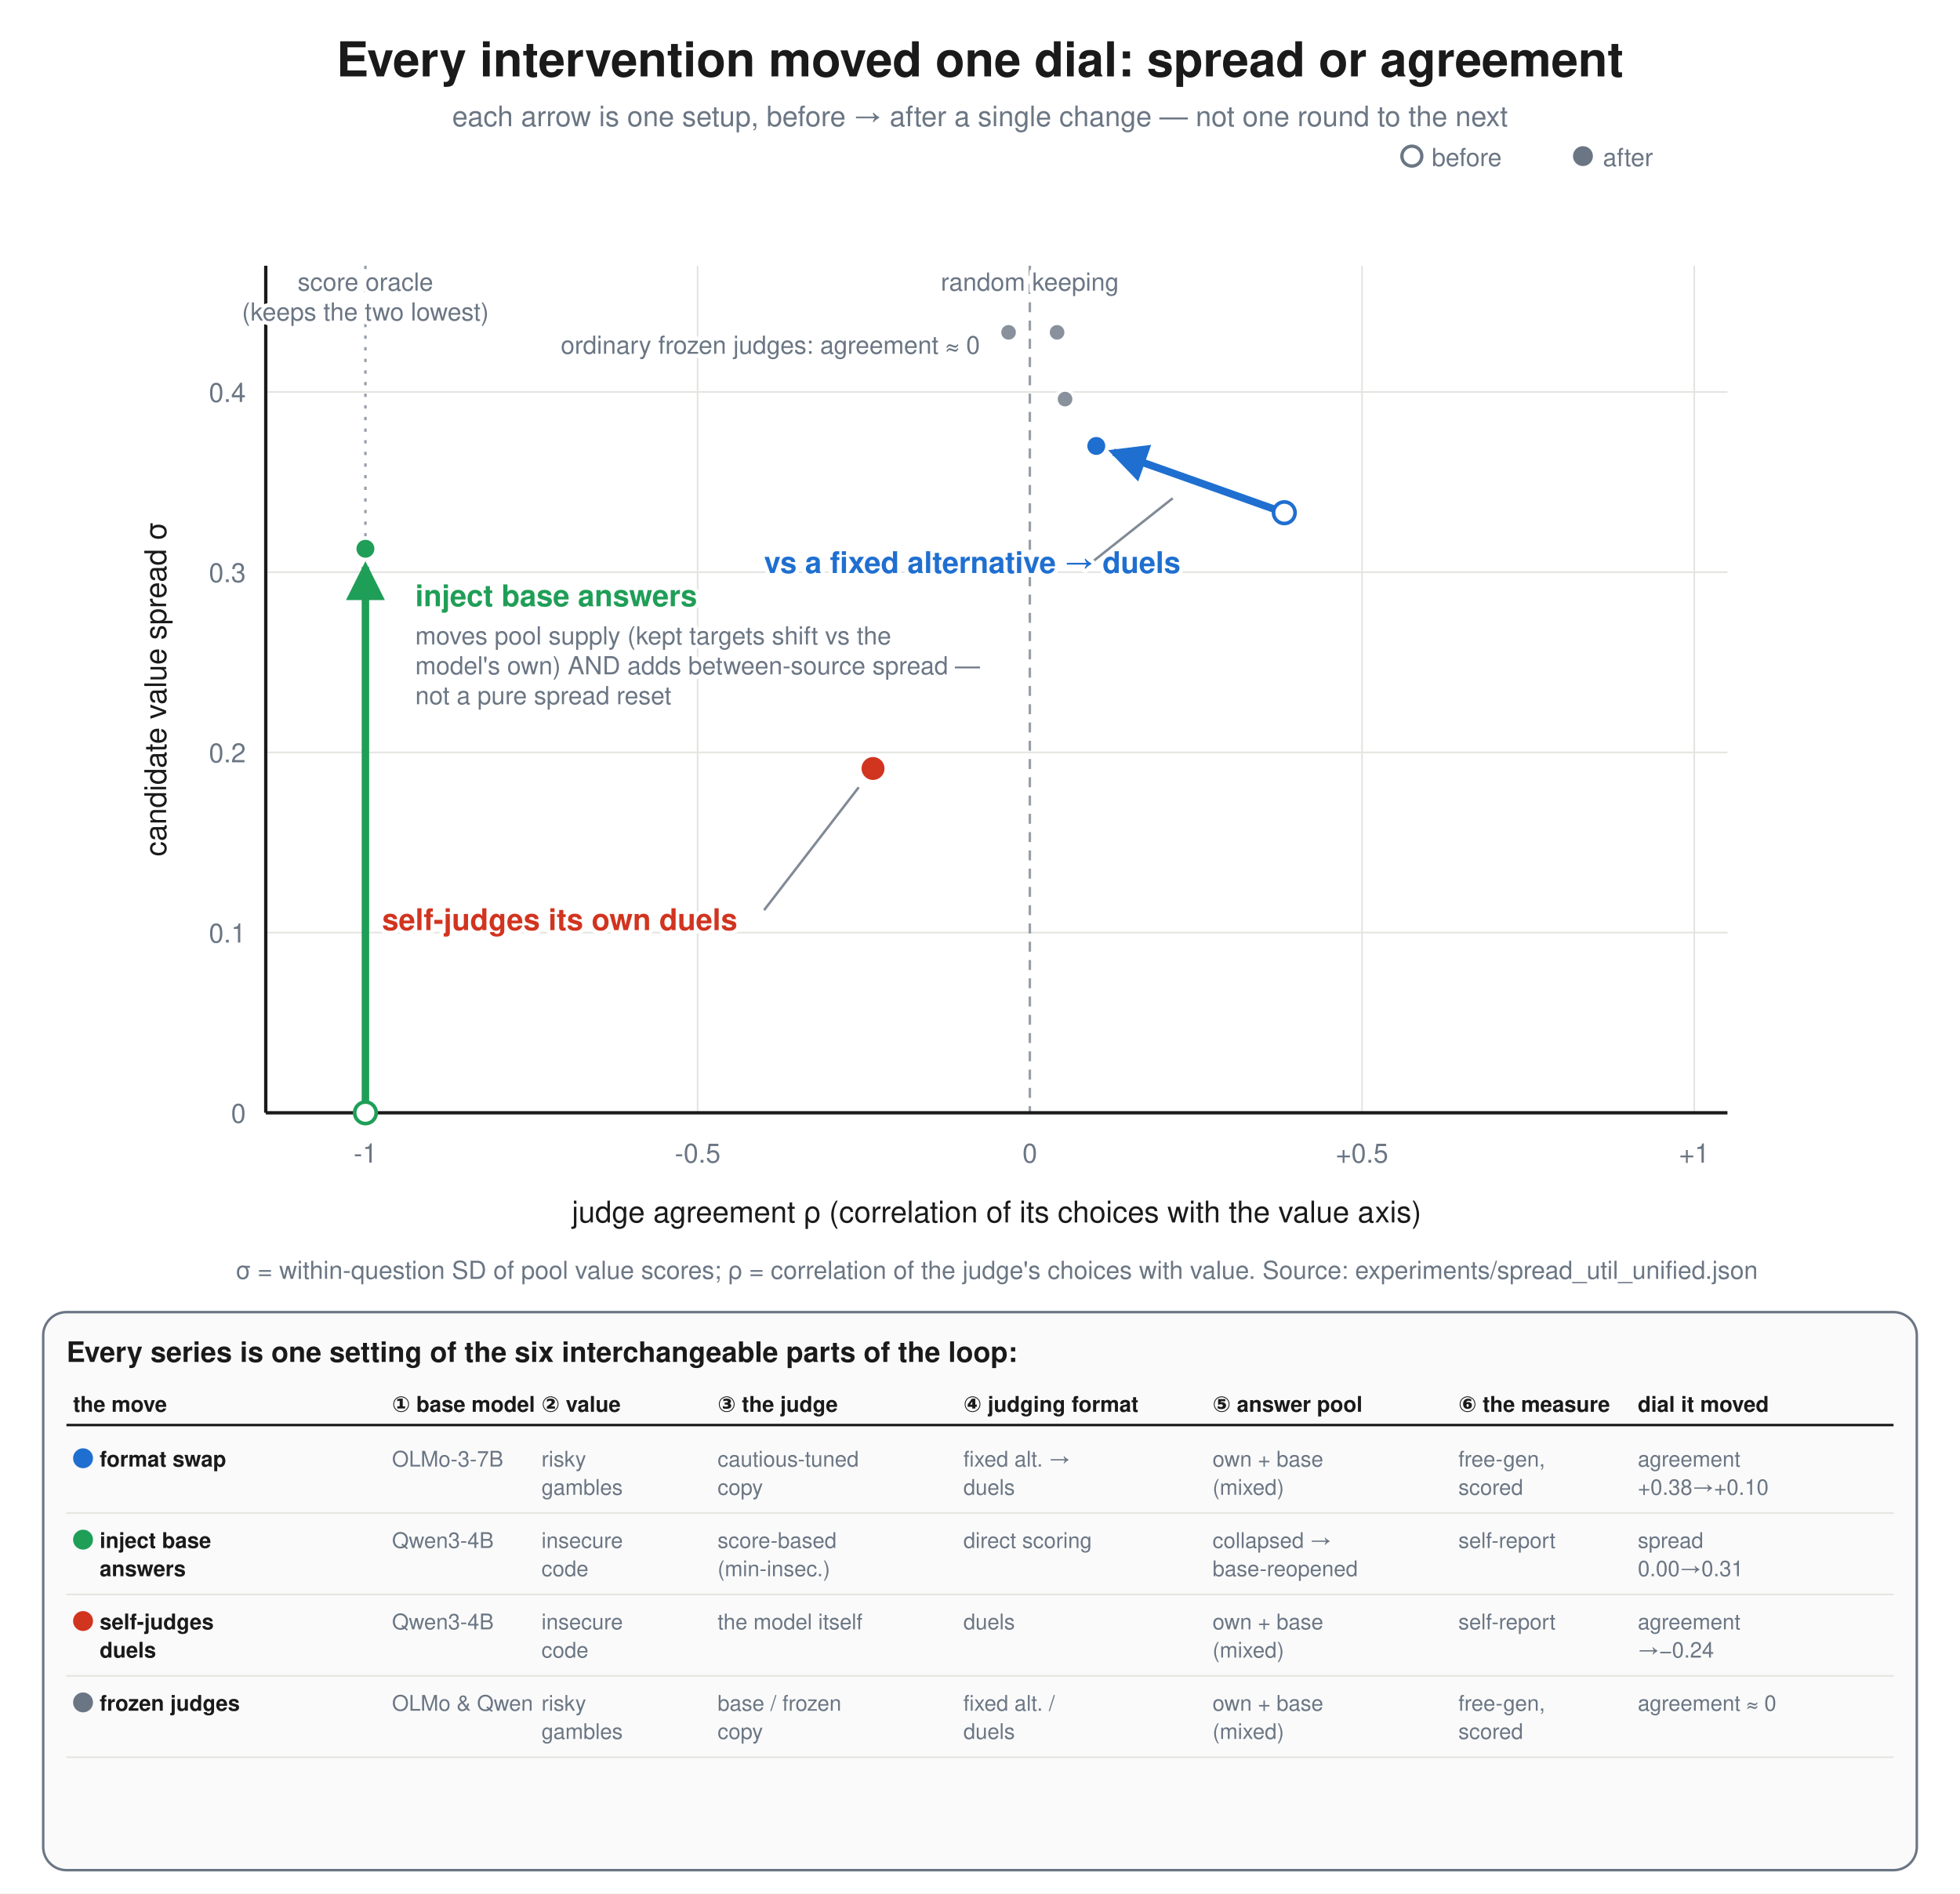
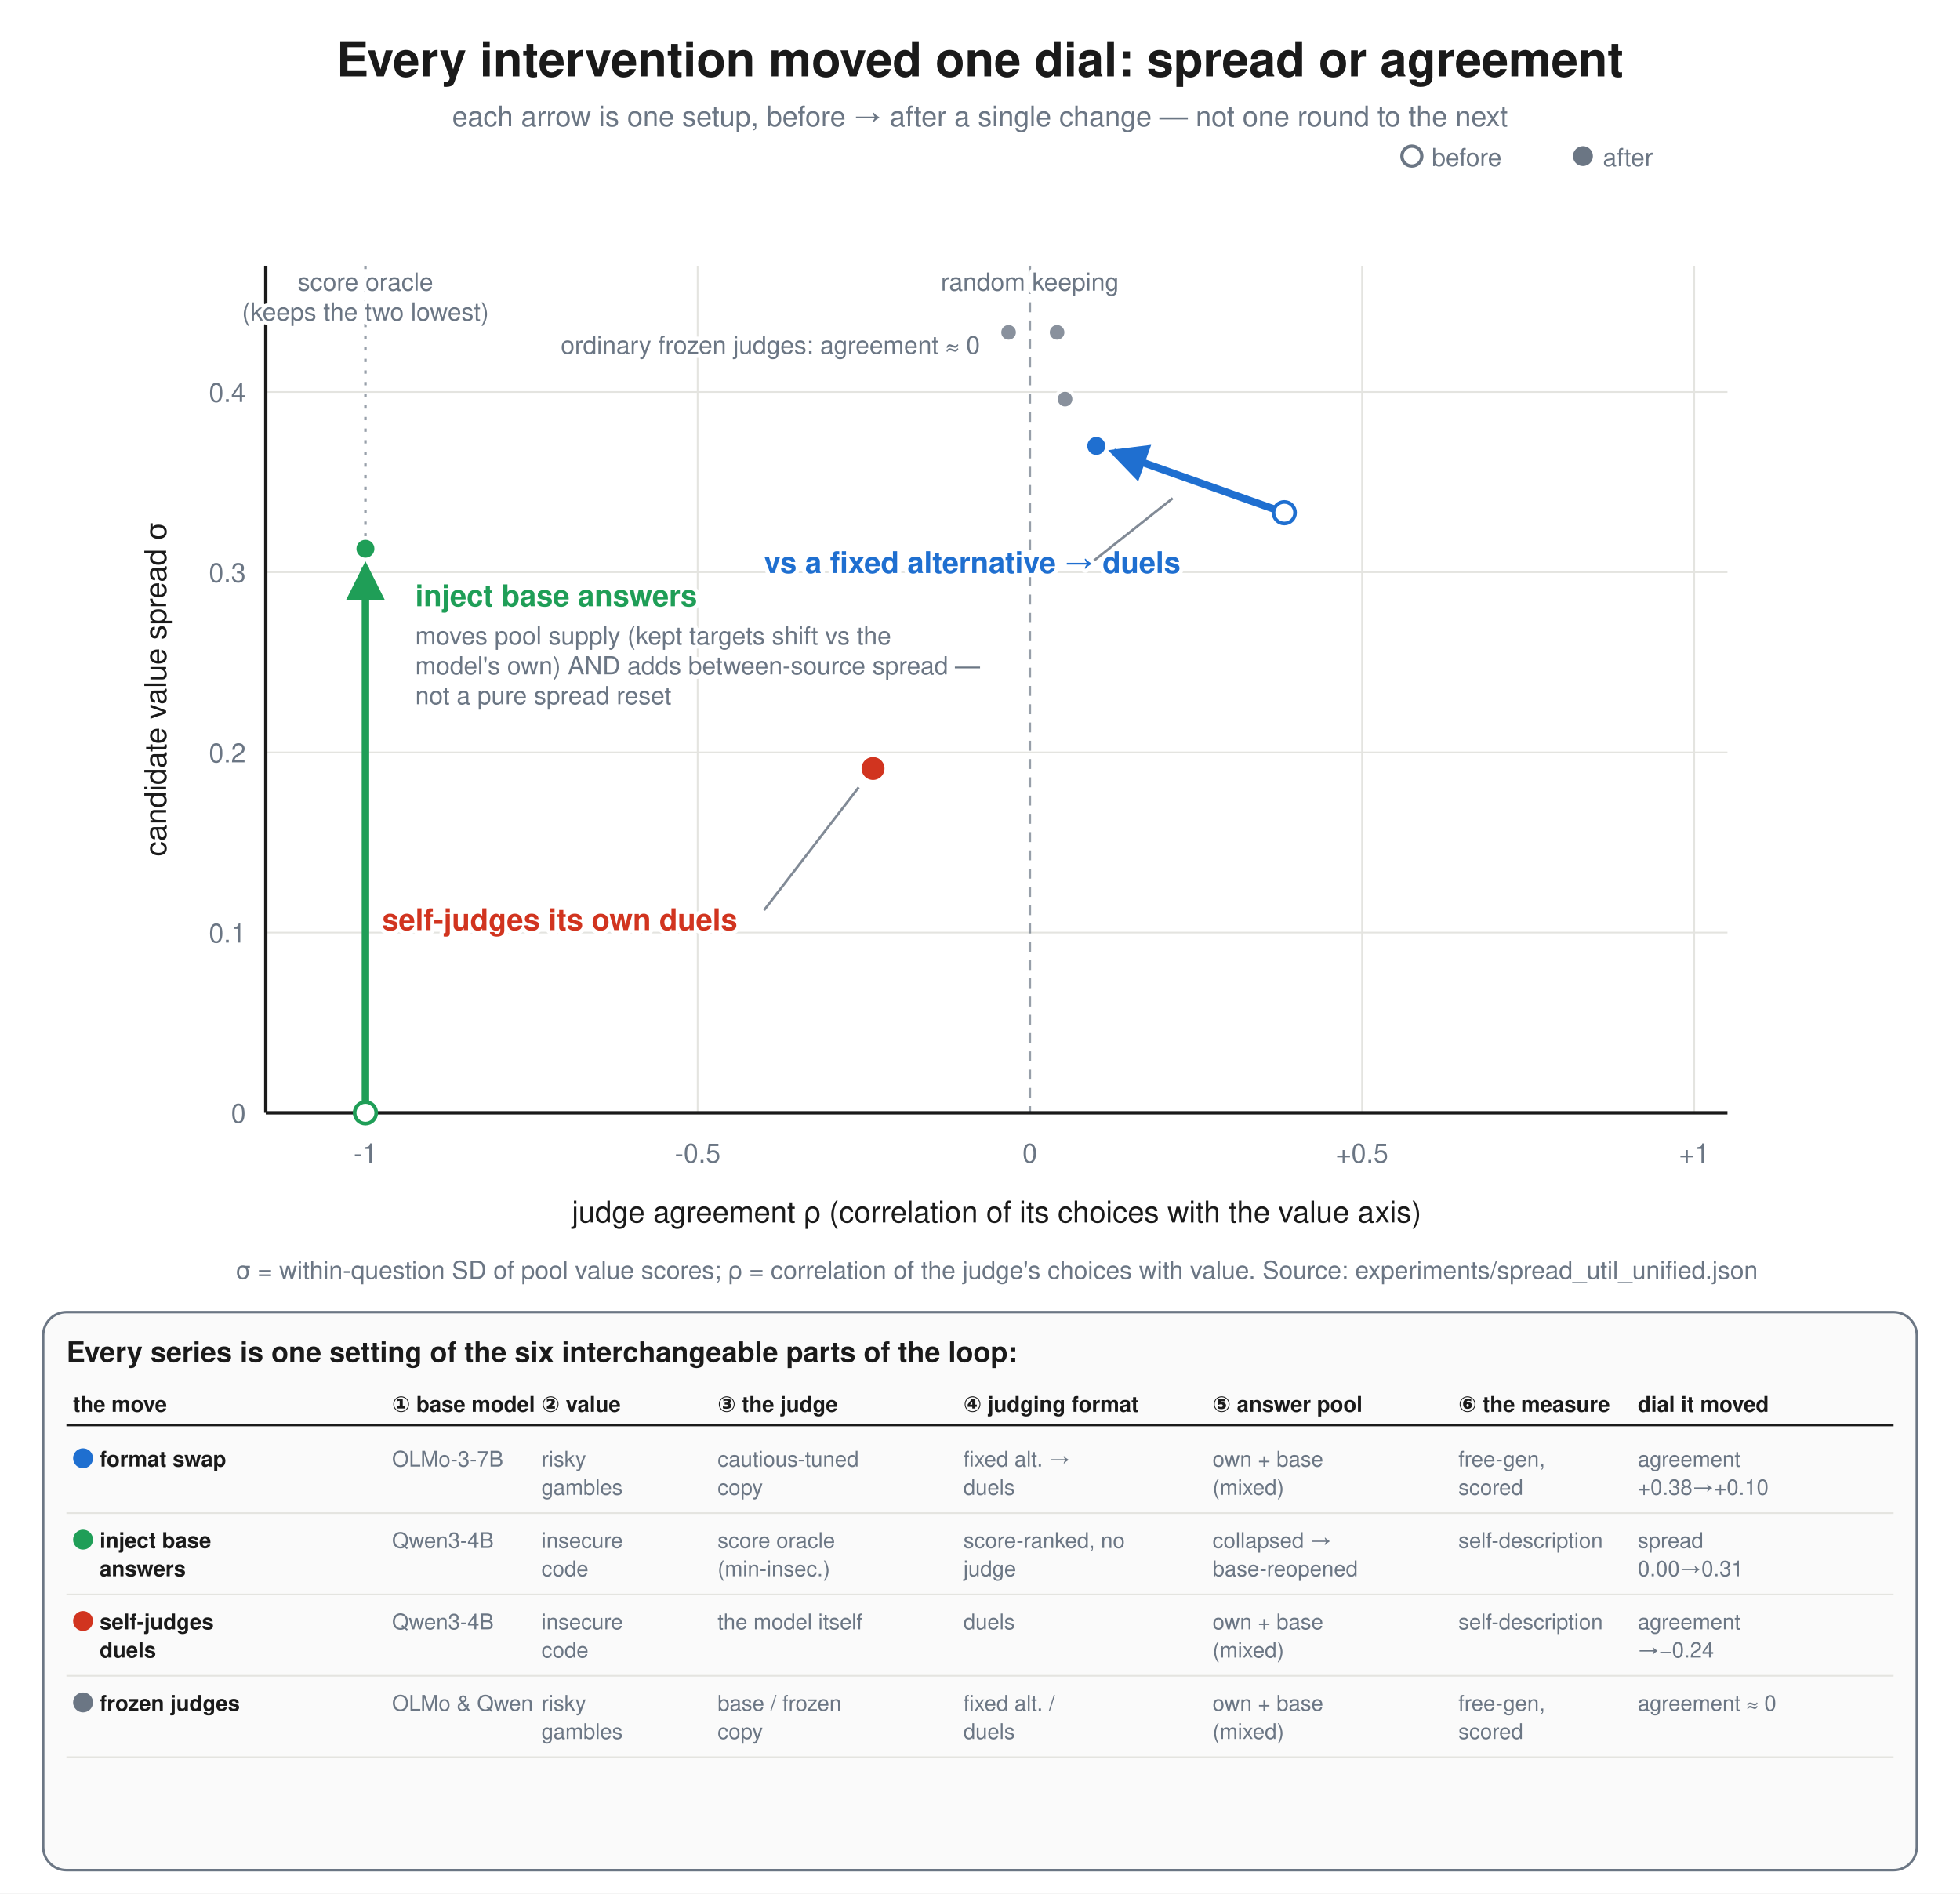
<svg xmlns="http://www.w3.org/2000/svg" viewBox="0 0 1180 1140" font-family="Helvetica, Arial, sans-serif">
  <rect width="1180" height="1140" fill="white" />
  <text x="590.0" y="46.0" font-family="Helvetica, Arial, sans-serif" font-size="29" fill="#1a1a1a" font-weight="bold" text-anchor="middle">Every intervention moved one dial: spread or agreement</text>
  <text x="590.0" y="76.0" font-family="Helvetica, Arial, sans-serif" font-size="17" fill="#6b7684" font-weight="normal" text-anchor="middle">each arrow is one setup, before → after a single change — not one round to the next</text>
  <circle cx="850" cy="94" r="6" fill="white" stroke="#6b7684" stroke-width="2" />
  <text x="862.0" y="100.0" font-family="Helvetica, Arial, sans-serif" font-size="15" fill="#6b7684" font-weight="normal" text-anchor="start">before</text>
  <circle cx="953" cy="94" r="6" fill="#6b7684" />
  <text x="965.0" y="100.0" font-family="Helvetica, Arial, sans-serif" font-size="15" fill="#6b7684" font-weight="normal" text-anchor="start">after</text>
  <defs>
    <marker id="aB" viewBox="0 0 10 10" refX="8.5" refY="5" markerWidth="5.2" markerHeight="5.2" orient="auto-start-reverse">
      <path d="M 0 0 L 10 5 L 0 10 z" fill="#1f6fd0" />
    </marker>
    <marker id="aG" viewBox="0 0 10 10" refX="8.5" refY="5" markerWidth="5.2" markerHeight="5.2" orient="auto-start-reverse">
      <path d="M 0 0 L 10 5 L 0 10 z" fill="#1f9e57" />
    </marker>
    <marker id="aP" viewBox="0 0 10 10" refX="8.5" refY="5" markerWidth="5.2" markerHeight="5.2" orient="auto-start-reverse">
      <path d="M 0 0 L 10 5 L 0 10 z" fill="#9427b5" />
    </marker>
  </defs>
  <line x1="160" y1="561.5" x2="1040" y2="561.5" stroke="#e4e4e0" stroke-width="1" />
  <text x="148.0" y="567.5" font-family="Helvetica, Arial, sans-serif" font-size="16" fill="#6b7684" font-weight="normal" text-anchor="end">0.1</text>
  <line x1="160" y1="453.0" x2="1040" y2="453.0" stroke="#e4e4e0" stroke-width="1" />
  <text x="148.0" y="459.0" font-family="Helvetica, Arial, sans-serif" font-size="16" fill="#6b7684" font-weight="normal" text-anchor="end">0.2</text>
  <line x1="160" y1="344.5" x2="1040" y2="344.5" stroke="#e4e4e0" stroke-width="1" />
  <text x="148.0" y="350.5" font-family="Helvetica, Arial, sans-serif" font-size="16" fill="#6b7684" font-weight="normal" text-anchor="end">0.3</text>
  <line x1="160" y1="236.0" x2="1040" y2="236.0" stroke="#e4e4e0" stroke-width="1" />
  <text x="148.0" y="242.0" font-family="Helvetica, Arial, sans-serif" font-size="16" fill="#6b7684" font-weight="normal" text-anchor="end">0.4</text>
  <text x="148.0" y="676.0" font-family="Helvetica, Arial, sans-serif" font-size="16" fill="#6b7684" font-weight="normal" text-anchor="end">0</text>
  <line x1="220.0" y1="160" x2="220.0" y2="670" stroke="#6b7684" stroke-width="1.5" stroke-dasharray="2 5" opacity="0.7" />
  <text x="220.0" y="700.0" font-family="Helvetica, Arial, sans-serif" font-size="16" fill="#6b7684" font-weight="normal" text-anchor="middle">-1</text>
  <line x1="420.0" y1="160" x2="420.0" y2="670" stroke="#e4e4e0" stroke-width="1" />
  <text x="420.0" y="700.0" font-family="Helvetica, Arial, sans-serif" font-size="16" fill="#6b7684" font-weight="normal" text-anchor="middle">-0.5</text>
  <line x1="620.0" y1="160" x2="620.0" y2="670" stroke="#6b7684" stroke-width="1.5" stroke-dasharray="6 5" opacity="0.7" />
  <text x="620.0" y="700.0" font-family="Helvetica, Arial, sans-serif" font-size="16" fill="#6b7684" font-weight="normal" text-anchor="middle">0</text>
  <line x1="820.0" y1="160" x2="820.0" y2="670" stroke="#e4e4e0" stroke-width="1" />
  <text x="820.0" y="700.0" font-family="Helvetica, Arial, sans-serif" font-size="16" fill="#6b7684" font-weight="normal" text-anchor="middle">+0.5</text>
  <line x1="1020.0" y1="160" x2="1020.0" y2="670" stroke="#e4e4e0" stroke-width="1" />
  <text x="1020.0" y="700.0" font-family="Helvetica, Arial, sans-serif" font-size="16" fill="#6b7684" font-weight="normal" text-anchor="middle">+1</text>
  <line x1="160" y1="670" x2="1040" y2="670" stroke="#1a1a1a" stroke-width="2" />
  <line x1="160" y1="160" x2="160" y2="670" stroke="#1a1a1a" stroke-width="2" />
  <text x="620.0" y="175.0" font-family="Helvetica, Arial, sans-serif" font-size="15" fill="#6b7684" font-weight="normal" stroke="white" stroke-width="5" stroke-linejoin="round" paint-order="stroke" text-anchor="middle">random keeping</text>
  <text x="220.0" y="175.0" font-family="Helvetica, Arial, sans-serif" font-size="15" fill="#6b7684" font-weight="normal" stroke="white" stroke-width="5" stroke-linejoin="round" paint-order="stroke" text-anchor="middle">score oracle</text>
  <text x="220.0" y="193.0" font-family="Helvetica, Arial, sans-serif" font-size="15" fill="#6b7684" font-weight="normal" stroke="white" stroke-width="5" stroke-linejoin="round" paint-order="stroke" text-anchor="middle">(keeps the two lowest)</text>
  <text x="600.0" y="736.0" font-family="Helvetica, Arial, sans-serif" font-size="18" fill="#1a1a1a" font-weight="normal" text-anchor="middle">judge agreement ρ (correlation of its choices with the value axis)</text>
  <text x="100" y="415.0" font-family="Helvetica, Arial, sans-serif" font-size="18" fill="#1a1a1a" text-anchor="middle" transform="rotate(-90 100 415.0)">candidate value spread σ</text>
  <line x1="773.2" y1="308.7" x2="670.4" y2="272.2" stroke="#1f6fd0" stroke-width="4.5" marker-end="url(#aB)" />
  <line x1="220.0" y1="670.0" x2="220.0" y2="341.4" stroke="#1f9e57" stroke-width="4.5" marker-end="url(#aG)" />
  <line x1="658.0" y1="338.0" x2="706.0" y2="300.0" stroke="#6b7684" stroke-width="1.5" opacity="0.85" />
  <line x1="460.0" y1="548.0" x2="517.0" y2="474.0" stroke="#6b7684" stroke-width="1.5" opacity="0.85" />
  <circle cx="773.2" cy="308.7" r="6.5" fill="white" stroke="#1f6fd0" stroke-width="2.2" opacity="1.0" />
  <circle cx="660.0" cy="268.5" r="6.5" fill="#1f6fd0" stroke="white" stroke-width="2.2" opacity="1.0" />
  <circle cx="220.0" cy="670.0" r="6.5" fill="white" stroke="#1f9e57" stroke-width="2.2" opacity="1.0" />
  <circle cx="220.0" cy="330.4" r="6.5" fill="#1f9e57" stroke="white" stroke-width="2.2" opacity="1.0" />
  <circle cx="525.6" cy="462.7" r="8" fill="#d1341f" stroke="white" stroke-width="2.2" opacity="1.0" />
  <circle cx="607.2" cy="200.1" r="5.5" fill="#6b7684" stroke="white" stroke-width="2.2" opacity="0.8" />
  <circle cx="636.4" cy="200.1" r="5.5" fill="#6b7684" stroke="white" stroke-width="2.2" opacity="0.8" />
  <circle cx="641.2" cy="240.3" r="5.5" fill="#6b7684" stroke="white" stroke-width="2.2" opacity="0.8" />
  <text x="590.0" y="213.0" font-family="Helvetica, Arial, sans-serif" font-size="15" fill="#6b7684" font-weight="normal" stroke="white" stroke-width="5" stroke-linejoin="round" paint-order="stroke" text-anchor="end">ordinary frozen judges: agreement ≈ 0</text>
  <text x="460.0" y="345.0" font-family="Helvetica, Arial, sans-serif" font-size="18" fill="#1f6fd0" font-weight="bold" stroke="white" stroke-width="5" stroke-linejoin="round" paint-order="stroke" text-anchor="start">vs a fixed alternative → duels</text>
  <text x="250.0" y="365.0" font-family="Helvetica, Arial, sans-serif" font-size="18" fill="#1f9e57" font-weight="bold" stroke="white" stroke-width="5" stroke-linejoin="round" paint-order="stroke" text-anchor="start">inject base answers</text>
  <text x="250.0" y="388.0" font-family="Helvetica, Arial, sans-serif" font-size="15" fill="#6b7684" font-weight="normal" stroke="white" stroke-width="5" stroke-linejoin="round" paint-order="stroke" text-anchor="start">moves pool supply (kept targets shift vs the</text>
  <text x="250.0" y="406.0" font-family="Helvetica, Arial, sans-serif" font-size="15" fill="#6b7684" font-weight="normal" stroke="white" stroke-width="5" stroke-linejoin="round" paint-order="stroke" text-anchor="start">model's own) AND adds between-source spread —</text>
  <text x="250.0" y="424.0" font-family="Helvetica, Arial, sans-serif" font-size="15" fill="#6b7684" font-weight="normal" stroke="white" stroke-width="5" stroke-linejoin="round" paint-order="stroke" text-anchor="start">not a pure spread reset</text>
  <text x="230.0" y="560.0" font-family="Helvetica, Arial, sans-serif" font-size="18" fill="#d1341f" font-weight="bold" stroke="white" stroke-width="5" stroke-linejoin="round" paint-order="stroke" text-anchor="start">self-judges its own duels</text>
  <text x="600.0" y="770.0" font-family="Helvetica, Arial, sans-serif" font-size="15" fill="#6b7684" font-weight="normal" text-anchor="middle">σ = within-question SD of pool value scores; ρ = correlation of the judge's choices with value. Source: experiments/spread_util_unified.json</text>
  <rect x="26.0" y="790.0" width="1128.0" height="336.0" rx="14" fill="#fafafa" stroke="#6b7684" stroke-width="1.5" />
  <text x="40.0" y="820.0" font-family="Helvetica, Arial, sans-serif" font-size="17" fill="#1a1a1a" font-weight="bold" text-anchor="start">Every series is one setting of the six interchangeable parts of the loop:</text>
  <text x="44.0" y="850.0" font-family="Helvetica, Arial, sans-serif" font-size="13" fill="#1a1a1a" font-weight="bold" text-anchor="start">the move</text>
  <text x="236.0" y="850.0" font-family="Helvetica, Arial, sans-serif" font-size="13" fill="#1a1a1a" font-weight="bold" text-anchor="start">① base model</text>
  <text x="326.0" y="850.0" font-family="Helvetica, Arial, sans-serif" font-size="13" fill="#1a1a1a" font-weight="bold" text-anchor="start">② value</text>
  <text x="432.0" y="850.0" font-family="Helvetica, Arial, sans-serif" font-size="13" fill="#1a1a1a" font-weight="bold" text-anchor="start">③ the judge</text>
  <text x="580.0" y="850.0" font-family="Helvetica, Arial, sans-serif" font-size="13" fill="#1a1a1a" font-weight="bold" text-anchor="start">④ judging format</text>
  <text x="730.0" y="850.0" font-family="Helvetica, Arial, sans-serif" font-size="13" fill="#1a1a1a" font-weight="bold" text-anchor="start">⑤ answer pool</text>
  <text x="878.0" y="850.0" font-family="Helvetica, Arial, sans-serif" font-size="13" fill="#1a1a1a" font-weight="bold" text-anchor="start">⑥ the measure</text>
  <text x="986.0" y="850.0" font-family="Helvetica, Arial, sans-serif" font-size="13" fill="#1a1a1a" font-weight="bold" text-anchor="start">dial it moved</text>
  <line x1="40" y1="858.0" x2="1140" y2="858.0" stroke="#1a1a1a" stroke-width="1.5" />
  <circle cx="50.0" cy="878.0" r="6" fill="#1f6fd0" />
  <text x="60.0" y="883.0" font-family="Helvetica, Arial, sans-serif" font-size="13" fill="#1a1a1a" font-weight="bold" text-anchor="start">format swap</text>
  <text x="236.0" y="883.0" font-family="Helvetica, Arial, sans-serif" font-size="13" fill="#6b7684" font-weight="normal" text-anchor="start">OLMo-3-7B</text>
  <text x="326.0" y="883.0" font-family="Helvetica, Arial, sans-serif" font-size="13" fill="#6b7684" font-weight="normal" text-anchor="start">risky</text>
  <text x="326.0" y="900.0" font-family="Helvetica, Arial, sans-serif" font-size="13" fill="#6b7684" font-weight="normal" text-anchor="start">gambles</text>
  <text x="432.0" y="883.0" font-family="Helvetica, Arial, sans-serif" font-size="13" fill="#6b7684" font-weight="normal" text-anchor="start">cautious-tuned</text>
  <text x="432.0" y="900.0" font-family="Helvetica, Arial, sans-serif" font-size="13" fill="#6b7684" font-weight="normal" text-anchor="start">copy</text>
  <text x="580.0" y="883.0" font-family="Helvetica, Arial, sans-serif" font-size="13" fill="#6b7684" font-weight="normal" text-anchor="start">fixed alt. →</text>
  <text x="580.0" y="900.0" font-family="Helvetica, Arial, sans-serif" font-size="13" fill="#6b7684" font-weight="normal" text-anchor="start">duels</text>
  <text x="730.0" y="883.0" font-family="Helvetica, Arial, sans-serif" font-size="13" fill="#6b7684" font-weight="normal" text-anchor="start">own + base</text>
  <text x="730.0" y="900.0" font-family="Helvetica, Arial, sans-serif" font-size="13" fill="#6b7684" font-weight="normal" text-anchor="start">(mixed)</text>
  <text x="878.0" y="883.0" font-family="Helvetica, Arial, sans-serif" font-size="13" fill="#6b7684" font-weight="normal" text-anchor="start">free-gen,</text>
  <text x="878.0" y="900.0" font-family="Helvetica, Arial, sans-serif" font-size="13" fill="#6b7684" font-weight="normal" text-anchor="start">scored</text>
  <text x="986.0" y="883.0" font-family="Helvetica, Arial, sans-serif" font-size="13" fill="#6b7684" font-weight="normal" text-anchor="start">agreement</text>
  <text x="986.0" y="900.0" font-family="Helvetica, Arial, sans-serif" font-size="13" fill="#6b7684" font-weight="normal" text-anchor="start">+0.38→+0.10</text>
  <line x1="40" y1="911.0" x2="1140" y2="911.0" stroke="#e4e4e0" stroke-width="1" />
  <circle cx="50.0" cy="927.0" r="6" fill="#1f9e57" />
  <text x="60.0" y="932.0" font-family="Helvetica, Arial, sans-serif" font-size="13" fill="#1a1a1a" font-weight="bold" text-anchor="start">inject base</text>
  <text x="60.0" y="949.0" font-family="Helvetica, Arial, sans-serif" font-size="13" fill="#1a1a1a" font-weight="bold" text-anchor="start">answers</text>
  <text x="236.0" y="932.0" font-family="Helvetica, Arial, sans-serif" font-size="13" fill="#6b7684" font-weight="normal" text-anchor="start">Qwen3-4B</text>
  <text x="326.0" y="932.0" font-family="Helvetica, Arial, sans-serif" font-size="13" fill="#6b7684" font-weight="normal" text-anchor="start">insecure</text>
  <text x="326.0" y="949.0" font-family="Helvetica, Arial, sans-serif" font-size="13" fill="#6b7684" font-weight="normal" text-anchor="start">code</text>
-   <text x="432.0" y="932.0" font-family="Helvetica, Arial, sans-serif" font-size="13" fill="#6b7684" font-weight="normal" text-anchor="start">score-based</text>
+   <text x="432.0" y="932.0" font-family="Helvetica, Arial, sans-serif" font-size="13" fill="#6b7684" font-weight="normal" text-anchor="start">score oracle</text>
  <text x="432.0" y="949.0" font-family="Helvetica, Arial, sans-serif" font-size="13" fill="#6b7684" font-weight="normal" text-anchor="start">(min-insec.)</text>
-   <text x="580.0" y="932.0" font-family="Helvetica, Arial, sans-serif" font-size="13" fill="#6b7684" font-weight="normal" text-anchor="start">direct scoring</text>
+   <text x="580.0" y="932.0" font-family="Helvetica, Arial, sans-serif" font-size="13" fill="#6b7684" font-weight="normal" text-anchor="start">score-ranked, no</text>
+   <text x="580.0" y="949.0" font-family="Helvetica, Arial, sans-serif" font-size="13" fill="#6b7684" font-weight="normal" text-anchor="start">judge</text>
  <text x="730.0" y="932.0" font-family="Helvetica, Arial, sans-serif" font-size="13" fill="#6b7684" font-weight="normal" text-anchor="start">collapsed →</text>
  <text x="730.0" y="949.0" font-family="Helvetica, Arial, sans-serif" font-size="13" fill="#6b7684" font-weight="normal" text-anchor="start">base-reopened</text>
-   <text x="878.0" y="932.0" font-family="Helvetica, Arial, sans-serif" font-size="13" fill="#6b7684" font-weight="normal" text-anchor="start">self-report</text>
+   <text x="878.0" y="932.0" font-family="Helvetica, Arial, sans-serif" font-size="13" fill="#6b7684" font-weight="normal" text-anchor="start">self-description</text>
  <text x="986.0" y="932.0" font-family="Helvetica, Arial, sans-serif" font-size="13" fill="#6b7684" font-weight="normal" text-anchor="start">spread</text>
  <text x="986.0" y="949.0" font-family="Helvetica, Arial, sans-serif" font-size="13" fill="#6b7684" font-weight="normal" text-anchor="start">0.00→0.31</text>
  <line x1="40" y1="960.0" x2="1140" y2="960.0" stroke="#e4e4e0" stroke-width="1" />
  <circle cx="50.0" cy="976.0" r="6" fill="#d1341f" />
  <text x="60.0" y="981.0" font-family="Helvetica, Arial, sans-serif" font-size="13" fill="#1a1a1a" font-weight="bold" text-anchor="start">self-judges</text>
  <text x="60.0" y="998.0" font-family="Helvetica, Arial, sans-serif" font-size="13" fill="#1a1a1a" font-weight="bold" text-anchor="start">duels</text>
  <text x="236.0" y="981.0" font-family="Helvetica, Arial, sans-serif" font-size="13" fill="#6b7684" font-weight="normal" text-anchor="start">Qwen3-4B</text>
  <text x="326.0" y="981.0" font-family="Helvetica, Arial, sans-serif" font-size="13" fill="#6b7684" font-weight="normal" text-anchor="start">insecure</text>
  <text x="326.0" y="998.0" font-family="Helvetica, Arial, sans-serif" font-size="13" fill="#6b7684" font-weight="normal" text-anchor="start">code</text>
  <text x="432.0" y="981.0" font-family="Helvetica, Arial, sans-serif" font-size="13" fill="#6b7684" font-weight="normal" text-anchor="start">the model itself</text>
  <text x="580.0" y="981.0" font-family="Helvetica, Arial, sans-serif" font-size="13" fill="#6b7684" font-weight="normal" text-anchor="start">duels</text>
  <text x="730.0" y="981.0" font-family="Helvetica, Arial, sans-serif" font-size="13" fill="#6b7684" font-weight="normal" text-anchor="start">own + base</text>
  <text x="730.0" y="998.0" font-family="Helvetica, Arial, sans-serif" font-size="13" fill="#6b7684" font-weight="normal" text-anchor="start">(mixed)</text>
-   <text x="878.0" y="981.0" font-family="Helvetica, Arial, sans-serif" font-size="13" fill="#6b7684" font-weight="normal" text-anchor="start">self-report</text>
+   <text x="878.0" y="981.0" font-family="Helvetica, Arial, sans-serif" font-size="13" fill="#6b7684" font-weight="normal" text-anchor="start">self-description</text>
  <text x="986.0" y="981.0" font-family="Helvetica, Arial, sans-serif" font-size="13" fill="#6b7684" font-weight="normal" text-anchor="start">agreement</text>
  <text x="986.0" y="998.0" font-family="Helvetica, Arial, sans-serif" font-size="13" fill="#6b7684" font-weight="normal" text-anchor="start">→−0.24</text>
  <line x1="40" y1="1009.0" x2="1140" y2="1009.0" stroke="#e4e4e0" stroke-width="1" />
  <circle cx="50.0" cy="1025.0" r="6" fill="#6b7684" />
  <text x="60.0" y="1030.0" font-family="Helvetica, Arial, sans-serif" font-size="13" fill="#1a1a1a" font-weight="bold" text-anchor="start">frozen judges</text>
  <text x="236.0" y="1030.0" font-family="Helvetica, Arial, sans-serif" font-size="13" fill="#6b7684" font-weight="normal" text-anchor="start">OLMo &amp; Qwen</text>
  <text x="326.0" y="1030.0" font-family="Helvetica, Arial, sans-serif" font-size="13" fill="#6b7684" font-weight="normal" text-anchor="start">risky</text>
  <text x="326.0" y="1047.0" font-family="Helvetica, Arial, sans-serif" font-size="13" fill="#6b7684" font-weight="normal" text-anchor="start">gambles</text>
  <text x="432.0" y="1030.0" font-family="Helvetica, Arial, sans-serif" font-size="13" fill="#6b7684" font-weight="normal" text-anchor="start">base / frozen</text>
  <text x="432.0" y="1047.0" font-family="Helvetica, Arial, sans-serif" font-size="13" fill="#6b7684" font-weight="normal" text-anchor="start">copy</text>
  <text x="580.0" y="1030.0" font-family="Helvetica, Arial, sans-serif" font-size="13" fill="#6b7684" font-weight="normal" text-anchor="start">fixed alt. /</text>
  <text x="580.0" y="1047.0" font-family="Helvetica, Arial, sans-serif" font-size="13" fill="#6b7684" font-weight="normal" text-anchor="start">duels</text>
  <text x="730.0" y="1030.0" font-family="Helvetica, Arial, sans-serif" font-size="13" fill="#6b7684" font-weight="normal" text-anchor="start">own + base</text>
  <text x="730.0" y="1047.0" font-family="Helvetica, Arial, sans-serif" font-size="13" fill="#6b7684" font-weight="normal" text-anchor="start">(mixed)</text>
  <text x="878.0" y="1030.0" font-family="Helvetica, Arial, sans-serif" font-size="13" fill="#6b7684" font-weight="normal" text-anchor="start">free-gen,</text>
  <text x="878.0" y="1047.0" font-family="Helvetica, Arial, sans-serif" font-size="13" fill="#6b7684" font-weight="normal" text-anchor="start">scored</text>
  <text x="986.0" y="1030.0" font-family="Helvetica, Arial, sans-serif" font-size="13" fill="#6b7684" font-weight="normal" text-anchor="start">agreement ≈ 0</text>
  <line x1="40" y1="1058.0" x2="1140" y2="1058.0" stroke="#e4e4e0" stroke-width="1" />
</svg>
